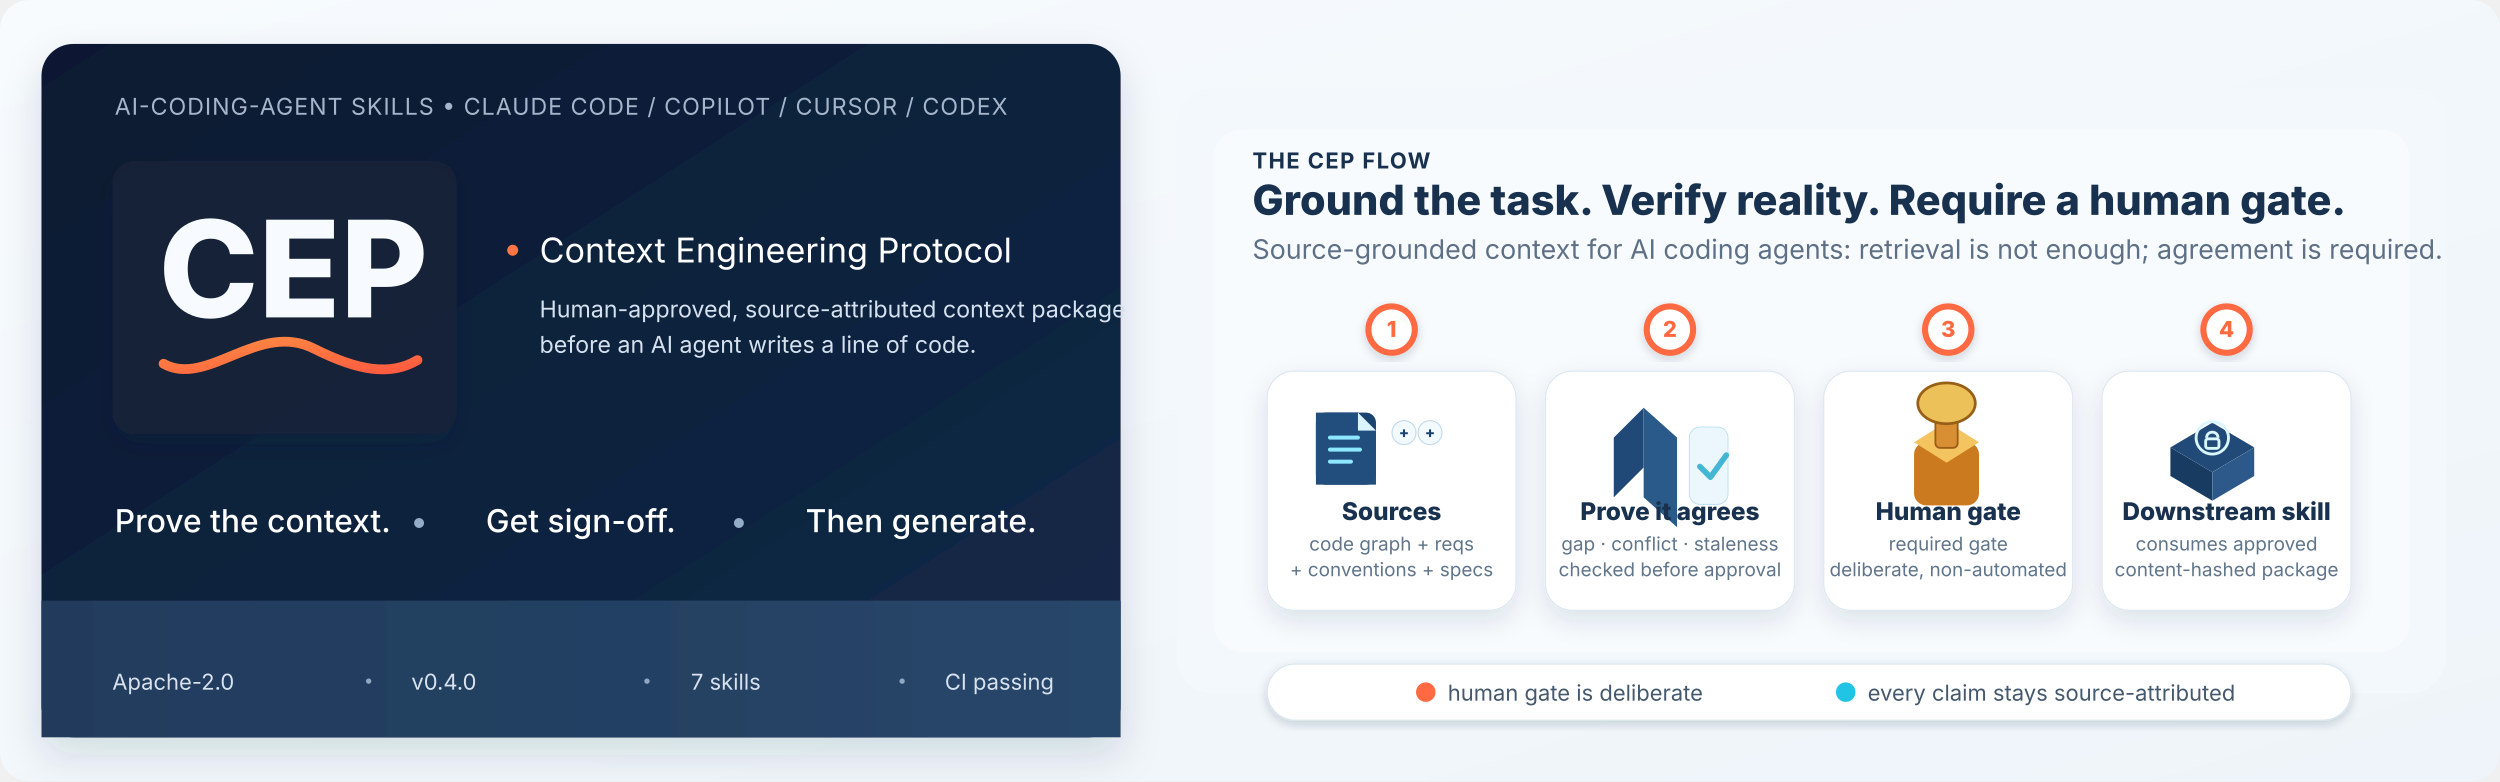
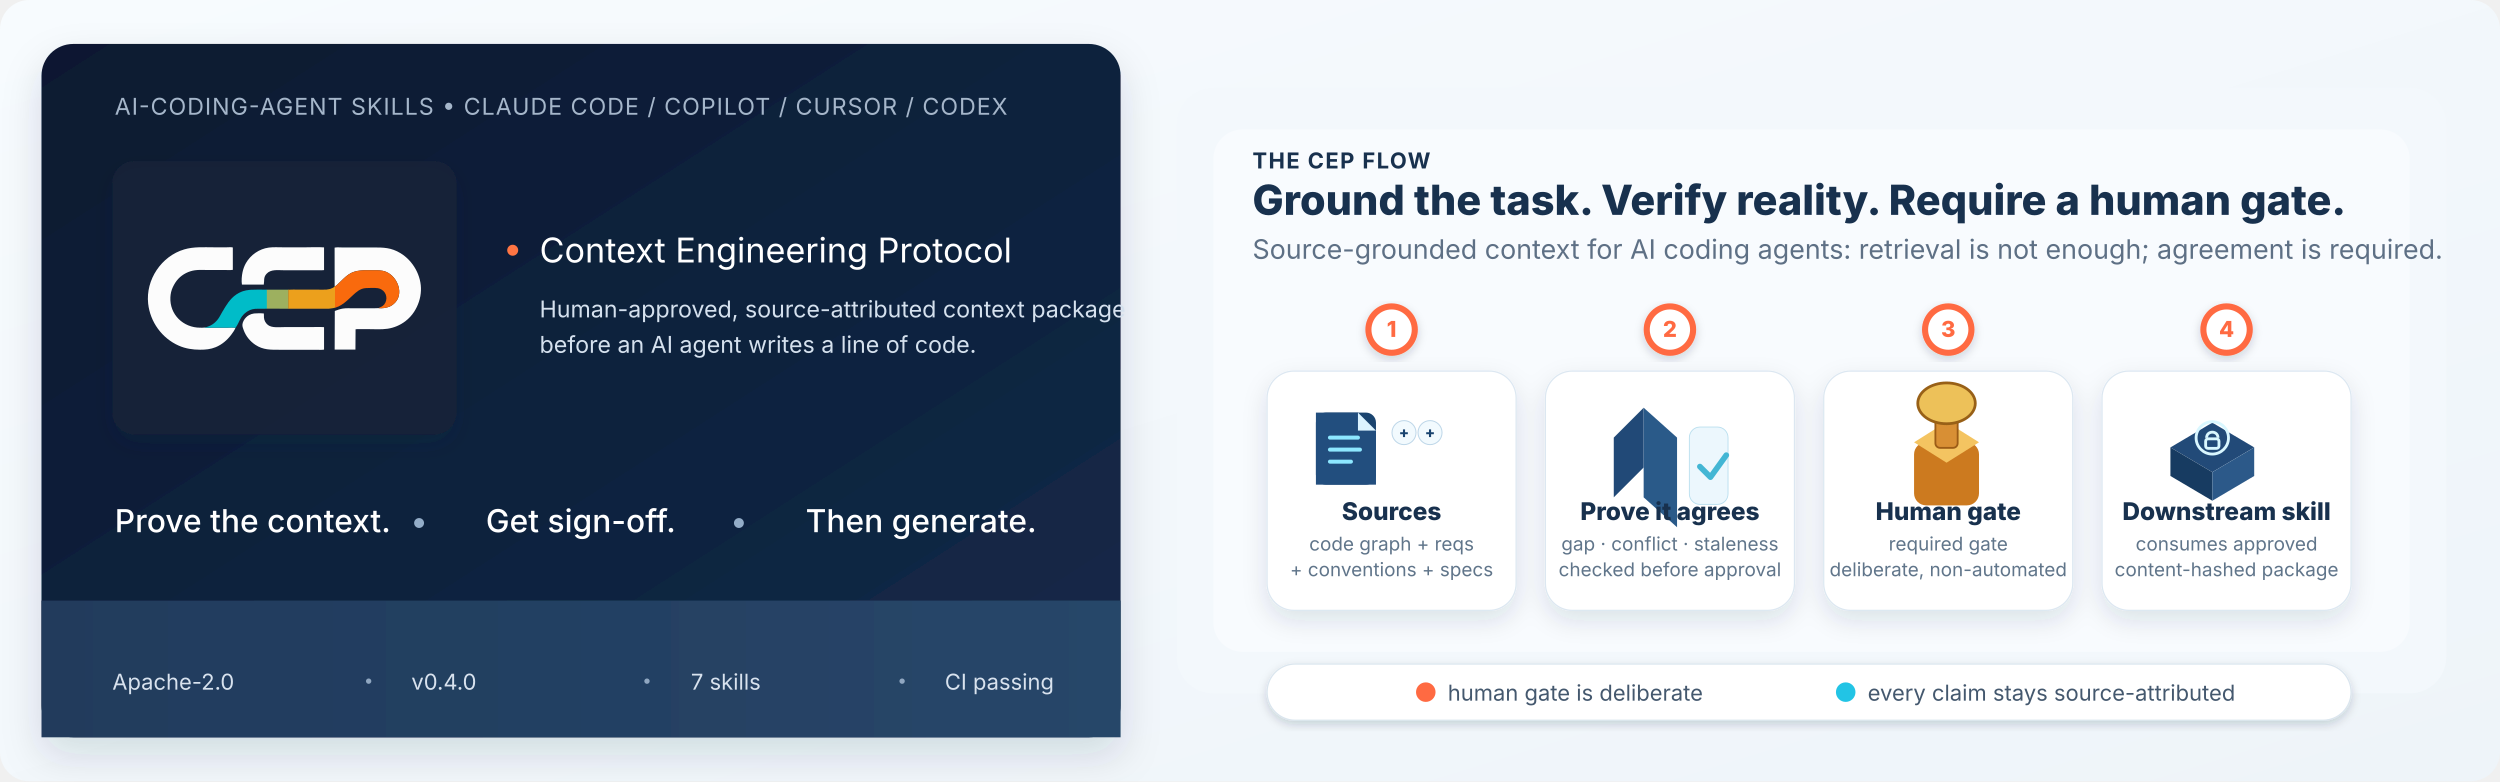
<svg xmlns="http://www.w3.org/2000/svg" width="1200" height="375" viewBox="0 0 2048 640" role="img" aria-labelledby="title desc">
  <defs>
    <linearGradient id="bg" x1="0" y1="0" x2="1" y2="1">
      <stop offset="0%" stop-color="#F7FBFE" />
      <stop offset="100%" stop-color="#EEF4F9" />
    </linearGradient>
    <linearGradient id="panelDark" x1="0" y1="0" x2="1" y2="1">
      <stop offset="0%" stop-color="#0C1930" />
      <stop offset="100%" stop-color="#132A49" />
    </linearGradient>
    <linearGradient id="footerDark" x1="0" y1="0" x2="1" y2="0">
      <stop offset="0%" stop-color="#213B5C" />
      <stop offset="100%" stop-color="#274669" />
    </linearGradient>
    <linearGradient id="orangeAccent" x1="0" y1="0" x2="1" y2="1">
      <stop offset="0%" stop-color="#FF8B44" />
      <stop offset="100%" stop-color="#FF5B3F" />
    </linearGradient>
    <linearGradient id="tealAccent" x1="0" y1="0" x2="1" y2="0">
      <stop offset="0%" stop-color="#22C4E5" />
      <stop offset="100%" stop-color="#5BD9EC" />
    </linearGradient>
    <filter id="shadow" x="-20%" y="-20%" width="140%" height="140%">
      <feDropShadow dx="0" dy="14" stdDeviation="16" flood-color="#10253D" flood-opacity="0.14" />
    </filter>
    <filter id="softShadow" x="-20%" y="-20%" width="140%" height="140%">
      <feDropShadow dx="0" dy="8" stdDeviation="10" flood-color="#16314D" flood-opacity="0.12" />
    </filter>
    <filter id="tinyShadow" x="-20%" y="-20%" width="140%" height="140%">
      <feDropShadow dx="0" dy="3" stdDeviation="4" flood-color="#10263f" flood-opacity="0.18" />
    </filter>
  </defs>
  <rect width="2048" height="640" rx="24" fill="url(#bg)" />
  <g filter="url(#shadow)">
    <rect x="34" y="36" width="884" height="568" rx="26" fill="url(#panelDark)" />
    <rect x="34" y="492" width="884" height="112" rx="0" fill="url(#footerDark)" />
  </g>
  <rect x="964" y="72" width="1040" height="496" rx="30" fill="#F3F8FC" />
  <rect x="994" y="106" width="980" height="428" rx="24" fill="#F8FBFE" />
  <text x="94" y="94" fill="#A5B6CA" font-family="Inter,Segoe UI,Arial,sans-serif" font-size="19" letter-spacing="0.8">AI-CODING-AGENT SKILLS • CLAUDE CODE / COPILOT / CURSOR / CODEX</text>
  <g transform="translate(92,132)" filter="url(#softShadow)">
    <rect width="282" height="224" rx="18" fill="#152238" opacity="0.95" />
-     <text x="38" y="128" fill="#F7FAFF" font-family="Inter,Segoe UI,Arial,sans-serif" font-size="110" font-weight="800">CEP</text>
-     <path d="M42 166 C78 186, 120 130, 166 154 C202 172, 228 176, 250 163" fill="none" stroke="url(#orangeAccent)" stroke-width="8" stroke-linecap="round" />
+     <svg x="24" y="65.5" width="234" height="93" viewBox="84.57 337.93 939.91 374.07" preserveAspectRatio="xMidYMid meet">
+       <defs>
+         <clipPath id="hero-cep-ribbon-clip" clipPathUnits="userSpaceOnUse">
+           <path d="M489 498.08C490.62 501.28 489.51 514.34 488 517.5C490.91 519.49 489.38 520.53 489.38 523.5C489.38 524.4 489.92 525.54 490 526.5C490.28 529.79 489.5 532.44 489.03 535.53C488.66 537.99 489.33 540.15 489.03 542.53C488.55 546.37 490.31 549.14 486 550.5C489.85 552.52 489 555.51 489 559.5C486.61 559.98 481.15 559.03 479.72 559.65C478.6 560.13 479.68 560.15 479 560.73C469.5 561.12 459.93 560.24 450.58 562.26C434.34 565.79 420.08 576.84 411.43 590.93C404.92 601.55 400.63 614.23 393.17 624.11C388.04 621.76 371.11 623.29 364.5 623.28C347.83 623.25 331.17 623.39 314.5 623.27C306.84 623.21 298.66 624.09 291.13 622.92C293.38 621.96 296.06 621.77 298.49 621C302.85 619.61 307.29 617.93 311.41 615.91C319.42 612 326.59 605.56 332.48 598.96C339.84 590.7 344.49 580.09 350.12 570.64C362.59 549.69 375.03 528.14 395.64 514.09C417.44 499.22 437.91 497.86 463.5 497.87C471.96 497.87 480.56 497.58 489 498.08ZM515 557.72C514.17 558.48 513.33 559.24 512.5 560C511.17 560 509.83 560 508.5 560C508 559.24 507.5 558.48 507 557.72C509.67 557.72 512.33 557.72 515 557.72ZM519 559.83C519.83 559.89 520.67 559.94 521.5 560C521.67 560.22 521.83 560.44 522 560.67C519.67 560.67 517.33 560.67 515 560.67C515.17 560.45 515.33 560.22 515.5 560C516.67 559.94 517.83 559.89 519 559.83Z" clip-rule="evenodd" />
+           <path d="M489 498.08C499.67 498.08 510.33 498.08 521 498.08C517 498.55 513 499.03 509 499.5C512.67 499.83 516.33 500.17 520 500.5C516.33 501.83 512.67 503.17 509 504.5C508.5 506.33 508 508.17 507.5 510C506 509.17 504.5 508.33 503 507.5C503 509.64 502.31 511.7 502.22 513.66C502.18 514.44 502.79 514.96 502.78 515.66C502.77 516.71 502.19 517.49 502.03 518.53C501.69 520.8 502.31 523.2 501.97 525.47C501.86 526.17 501.24 527 501.22 527.66C501.1 530.77 502.67 534.55 502.78 537.66C502.9 540.77 501.81 540.62 503.5 544C506.04 543.2 505.91 542.76 506.5 540C507.67 541.17 508.83 542.33 510 543.5C508.92 544.53 510.63 544.06 509.31 544.75C508.63 545.11 508.11 544.21 507.53 544.41C506.9 544.62 506.91 545.49 506.28 545.78C505.43 546.18 503.93 546.3 503 546.5C505.9 547.41 505.54 548.95 507 550.5C507.83 549 508.67 547.5 509.5 546C512.53 551.78 513.46 550.19 514.5 545C514.88 549.17 515.26 553.33 515.63 557.5C520.42 557.83 525.21 558.17 530 558.5C526.33 558.94 522.67 559.39 519 559.83C517.83 559.89 516.67 559.94 515.5 560C515.33 560.22 515.17 560.45 515 560.67C503 560.69 491 560.71 479 560.73C479.68 560.15 478.6 560.13 479.72 559.65C481.15 559.03 486.61 559.98 489 559.5C489 555.51 489.85 552.52 486 550.5C490.31 549.14 488.55 546.37 489.03 542.53C489.33 540.15 488.66 537.99 489.03 535.53C489.5 532.44 490.28 529.79 490 526.5C489.92 525.54 489.38 524.4 489.38 523.5C489.38 520.53 490.91 519.49 488 517.5C489.51 514.34 490.62 501.28 489 498.08ZM503.5 519C504.33 520.17 505.17 521.33 506 522.5C503.26 522.46 503.13 521.72 503.5 519ZM516.5 527C516.6 530.02 517.11 531.44 514 531.5C515.01 529.39 515.01 528.55 516.5 527ZM521.57 547C521.57 549.5 521.57 552 521.57 554.5C518.8 553.72 518.07 552.22 517 549.5C518.52 548.67 520.05 547.83 521.57 547ZM504 556.5C501.79 556.23 502.43 556.13 501 557.5C503.21 557.77 502.57 557.87 504 556.5ZM515 557.72C512.33 557.72 509.67 557.72 507 557.72C507.5 558.48 508 559.24 508.5 560C509.83 560 511.17 560 512.5 560C513.33 559.24 514.17 558.48 515 557.72Z" clip-rule="evenodd" />
+           <path d="M521 498.08C534 498.07 547 498.07 560 498.07C561.09 498.88 562.17 499.69 563.26 500.5C563.32 503.39 564.05 505.73 564.35 508.5C564.63 511.15 564.06 513.86 564.09 516.5C564.19 525.61 564.2 534.33 563.71 543.5C563.41 548.95 564.79 555 563.08 560.17C558.22 560.11 553.36 560.06 548.5 560C548.33 560.25 548.17 560.49 548 560.74C539.33 560.71 530.67 560.69 522 560.67C521.83 560.44 521.67 560.22 521.5 560C520.67 559.94 519.83 559.89 519 559.83C522.67 559.39 526.33 558.94 530 558.5C525.21 558.17 520.42 557.83 515.63 557.5C515.26 553.33 514.88 549.17 514.5 545C513.46 550.19 512.53 551.78 509.5 546C508.67 547.5 507.83 549 507 550.5C505.54 548.95 505.9 547.41 503 546.5C503.93 546.3 505.43 546.18 506.28 545.78C506.91 545.49 506.9 544.62 507.53 544.41C508.11 544.21 508.63 545.11 509.31 544.75C510.63 544.06 508.92 544.53 510 543.5C508.83 542.33 507.67 541.17 506.5 540C505.91 542.76 506.04 543.2 503.5 544C501.81 540.62 502.9 540.77 502.78 537.66C502.67 534.55 501.1 530.77 501.22 527.66C501.24 527 501.86 526.17 501.97 525.47C502.31 523.2 501.69 520.8 502.03 518.53C502.19 517.49 502.77 516.71 502.78 515.66C502.79 514.96 502.18 514.44 502.22 513.66C502.31 511.7 503 509.64 503 507.5C504.5 508.33 506 509.17 507.5 510C508 508.17 508.5 506.33 509 504.5C512.67 503.17 516.33 501.83 520 500.5C516.33 500.17 512.67 499.83 509 499.5C513 499.03 517 498.55 521 498.08ZM564 498.06C565.71 498.05 567.42 498.05 569.13 498.04C567.59 498.42 566.04 498.81 564.5 499.19C564.33 498.82 564.17 498.44 564 498.06ZM503.5 519C503.13 521.72 503.26 522.46 506 522.5C505.17 521.33 504.33 520.17 503.5 519ZM516.5 527C515.01 528.55 515.01 529.39 514 531.5C517.11 531.44 516.6 530.02 516.5 527ZM521.57 547C520.05 547.83 518.52 548.67 517 549.5C518.07 552.22 518.8 553.72 521.57 554.5C521.57 552 521.57 549.5 521.57 547ZM504 556.5C502.57 557.87 503.21 557.77 501 557.5C502.43 556.13 501.79 556.23 504 556.5Z" clip-rule="evenodd" />
+           <path d="M713 492.29C713.61 492.14 714.22 491.99 714.84 491.83C715.11 492.05 715.38 492.28 715.65 492.5C715.27 493.01 714.88 493.52 714.5 494.02C714 493.45 713.5 492.87 713 492.29ZM704.84 495.76C705.1 497.01 705.35 498.25 705.6 499.5C707.12 501.07 713.66 508.42 707.97 508.5C709.07 511.15 708.62 513.54 709.25 516.3C709.59 517.82 711.17 519.1 711.42 520.5C711.52 521.1 710.94 521.77 711.07 522.46C711.36 524.01 712.9 525.25 713.84 526.5C713.37 527.87 713.08 530.38 712.56 531.43C712.2 532.18 711.3 532.65 710.87 533.49C709.79 535.57 710.4 538.1 709.65 540.23C707.79 545.48 704.47 542.83 706.1 550.5C706.68 550.69 708.76 551.08 709.15 551.42C709.94 552.09 709.5 553.38 710.04 554.26C710.69 555.29 713.96 558.09 714.96 558.87C711.98 559.32 708.99 559.77 706.01 560.22C704.5 560.07 703 559.91 701.5 559.76C701.33 560.08 701.17 560.4 701 560.73C659.33 560.74 617.67 560.75 576 560.76C571.69 560.56 567.39 560.37 563.08 560.17C564.79 555 563.41 548.95 563.71 543.5C564.2 534.33 564.19 525.61 564.09 516.5C564.06 513.86 564.63 511.15 564.35 508.5C564.05 505.73 563.32 503.39 563.26 500.5C562.17 499.69 561.09 498.88 560 498.07C561.33 498.06 562.67 498.06 564 498.06C564.17 498.44 564.33 498.82 564.5 499.19C566.04 498.81 567.59 498.42 569.13 498.04C579.15 497.24 589.44 497.82 599.5 497.79C620.83 497.74 642.17 497.82 663.5 497.79C673.39 497.77 683.62 498.55 693.46 497.67C697.31 497.33 701.04 496.19 704.84 495.76Z" clip-rule="evenodd" />
+           <path d="M863.84 558.84C871.09 555.37 877.91 553.56 883.31 546.8C895.55 531.47 891.93 507.78 874.69 497.81C871.16 495.77 867.43 493.98 863.37 493.3C852.86 491.54 833.49 492.25 822.5 492.88C803.79 493.95 790.81 506.42 777.87 518.4C759.29 535.63 741.22 554.55 714.96 558.87C713.96 558.09 710.69 555.29 710.04 554.26C709.5 553.38 709.94 552.09 709.15 551.42C708.76 551.08 706.68 550.69 706.1 550.5C704.47 542.83 707.79 545.48 709.65 540.23C710.4 538.1 709.79 535.57 710.87 533.49C711.3 532.65 712.2 532.18 712.56 531.43C713.08 530.38 713.37 527.87 713.84 526.5C712.9 525.25 711.36 524.01 711.07 522.46C710.94 521.77 711.52 521.1 711.42 520.5C711.17 519.1 709.59 517.82 709.25 516.3C708.62 513.54 709.07 511.15 707.97 508.5C713.66 508.42 707.12 501.07 705.6 499.5C705.35 498.25 705.1 497.01 704.84 495.76C707.56 494.6 710.28 493.45 713 492.29C713.5 492.87 714 493.45 714.5 494.02C714.88 493.52 715.27 493.01 715.65 492.5C715.38 492.28 715.11 492.05 714.84 491.83C716.58 490.29 718.32 488.76 720.06 487.22C725.5 485.64 730.22 479.78 734.38 475.91C744.76 466.28 754.47 455.67 766.23 447.7C789.56 431.89 816.62 434.1 843.5 434.09C859.12 434.09 874.68 432.98 889.42 439.12C928.19 455.28 950.8 513.95 915.17 544.65C911.03 548.22 906.37 551.67 901.28 553.76C889.36 558.64 876.61 560.1 863.84 558.84ZM563.08 560.17C567.39 560.37 571.69 560.56 576 560.76C566.67 560.75 557.33 560.75 548 560.74C548.17 560.49 548.33 560.25 548.5 560C553.36 560.06 558.22 560.11 563.08 560.17ZM706.01 560.22C704.34 560.39 702.67 560.56 701 560.73C701.17 560.4 701.33 560.08 701.5 559.76C703 559.91 704.5 560.07 706.01 560.22Z" clip-rule="evenodd" />
+         </clipPath>
+       </defs>
+       <path d="M291.13 622.92C298.66 624.09 306.84 623.21 314.5 623.27C331.17 623.39 347.83 623.25 364.5 623.28C371.11 623.29 388.04 621.76 393.17 624.11C389.94 632.1 384.3 639.79 379.14 646.67C365.84 664.41 348.65 678.99 328.03 687.51C311.29 694.44 294.43 695.9 276.5 695.88C252.41 695.86 229 692.36 206.79 682.66C150.99 658.3 112.12 604.34 105.5 544.01C96.89 465.52 148.95 387.42 224.66 365.25C255.79 356.14 288.41 358.31 320.5 358.4C335.17 358.44 349.83 358.32 364.5 358.41C370.89 358.45 378.36 357.34 384.5 358.93C384.5 383.51 384.5 408.1 384.5 432.68C375.41 434.02 365.7 433.17 356.5 433.18C337.17 433.21 317.83 433.17 298.5 433.16C285.6 433.16 272.29 432.21 259.5 434.09C239.02 437.09 219.62 446.79 205.28 461.78C197.29 470.13 191.56 479.78 186.63 490.16C181.93 500.05 179.39 511.6 178.8 522.5C175.72 579.9 221.15 623.52 277.5 623.3C282.01 623.29 286.66 623.56 291.13 622.92ZM685.1 358.68C685.1 383.62 685.1 408.56 685.1 433.5C680.02 434.43 674.68 433.99 669.5 434.01C659.83 434.04 650.17 434.04 640.5 434.04C611.17 434.04 581.83 434.01 552.5 434.03C533.21 434.04 509.74 429.95 495.44 445.94C484.88 457.76 488.89 467.87 486.5 481.36C462.5 481.36 438.5 481.36 414.5 481.36C412.49 469.39 413.88 452.02 416.53 440.09C418.85 429.67 422.46 419.58 427.78 410.29C443.31 383.17 471.58 363.62 502.68 359.38C518.37 357.24 534.71 358.47 550.5 358.45C574.5 358.42 598.5 358.5 622.5 358.48C643.22 358.46 664.44 357.14 685.1 358.68ZM863.84 558.84C876.61 560.1 889.36 558.64 901.28 553.76C906.37 551.67 911.03 548.22 915.17 544.65C950.8 513.95 928.19 455.28 889.42 439.12C874.68 432.98 859.12 434.09 843.5 434.09C816.62 434.1 789.56 431.89 766.23 447.7C754.47 455.67 744.76 466.28 734.38 475.91C730.22 479.78 725.5 485.64 720.06 487.22C720 444.65 719.94 402.07 719.88 359.5C727.26 357.79 735.88 358.85 743.5 358.86C758.17 358.86 772.83 358.86 787.5 358.86C806.83 358.86 826.17 358.87 845.5 358.88C880.59 358.9 905.8 358.89 936.83 377.64C978.47 402.8 1006.56 452.5 1004.36 501.5C1003.24 526.62 995.29 550.16 981.67 571.2C974.19 582.75 964.17 593.39 953.27 601.77C936.19 614.89 915.75 623.56 894.46 626.72C873.25 629.87 850.9 628.04 829.5 628.04C820.83 628.04 812.17 628.01 803.5 628.03C798.68 628.04 793.68 627.65 788.97 628.5C788.81 650.86 788.66 673.22 788.5 695.59C765.68 695.56 742.86 695.53 720.04 695.5C720.19 653.05 720.35 610.61 720.5 568.16C728.91 565.04 737.75 561.77 746.63 560.35C758.11 558.51 769.91 559.31 781.5 559.29C799.5 559.25 817.5 559.33 835.5 559.26C844.93 559.22 854.44 559.63 863.84 558.84ZM486.75 576.5C487.27 581.15 486.72 585.83 487.11 590.5C487.87 599.7 492.93 608.7 500.19 614.34C513.59 624.77 538.28 621.21 554.5 621.29C583.16 621.44 611.83 621.33 640.5 621.31C655.26 621.3 670.39 620.37 685.1 621.55C685.1 646.2 685.1 670.85 685.1 695.5C677.27 697 668.5 696.05 660.5 696.05C645.5 696.05 630.5 696.05 615.5 696.05C589.83 696.04 564.17 696.06 538.5 696.05C508.94 696.04 484.41 696.83 458.74 679.74C441.66 668.37 428.08 651.9 420.79 632.7C418.62 627.01 415.73 619.67 416.03 613.5C416.42 605.19 422.13 595.13 427.96 589.45C431.07 586.42 434.33 583.69 438.2 581.66C443.41 578.93 448.84 577.12 454.71 576.41C462.24 575.49 479.34 575.43 486.75 576.5Z" fill="#fcfcfc" fill-rule="evenodd" />
+       <g clip-path="url(#hero-cep-ribbon-clip)">
+         <rect x="291.13" y="413.99" width="205.99" height="230.12" fill="#04bcc8" />
+         <rect x="496.52" y="413.99" width="71.20" height="230.12" fill="#9db05f" />
+         <rect x="567.13" y="413.99" width="154.64" height="230.12" fill="#eca01f" />
+         <rect x="721.17" y="413.99" width="211.81" height="230.12" fill="#f96a08" />
+       </g>
+     </svg>
  </g>
  <circle cx="420" cy="205" r="4.5" fill="#FF7543" />
  <text x="442" y="215" fill="#FFFFFF" font-family="Inter,Segoe UI,Arial,sans-serif" font-size="28">Context Engineering Protocol</text>
  <text x="442" y="260" fill="#D5E1EE" font-family="Inter,Segoe UI,Arial,sans-serif" font-size="19">Human-approved, source-attributed context package</text>
  <text x="442" y="289" fill="#D5E1EE" font-family="Inter,Segoe UI,Arial,sans-serif" font-size="19">before an AI agent writes a line of code.</text>
  <text x="94" y="436" fill="#FFFFFF" font-family="Inter,Segoe UI,Arial,sans-serif" font-size="26" font-weight="500">Prove the context.</text>
  <text x="336" y="436" fill="#93ADC8" font-family="Inter,Segoe UI,Arial,sans-serif" font-size="26">•</text>
  <text x="398" y="436" fill="#FFFFFF" font-family="Inter,Segoe UI,Arial,sans-serif" font-size="26" font-weight="500">Get sign-off.</text>
  <text x="598" y="436" fill="#93ADC8" font-family="Inter,Segoe UI,Arial,sans-serif" font-size="26">•</text>
  <text x="660" y="436" fill="#FFFFFF" font-family="Inter,Segoe UI,Arial,sans-serif" font-size="26" font-weight="500">Then generate.</text>
  <text x="92" y="565" fill="#D8E2EE" font-family="Inter,Segoe UI,Arial,sans-serif" font-size="18">Apache-2.0</text>
  <circle cx="302" cy="558" r="2.2" fill="#90A7C1" />
  <text x="337" y="565" fill="#D8E2EE" font-family="Inter,Segoe UI,Arial,sans-serif" font-size="18">v0.4.0</text>
  <circle cx="530" cy="558" r="2.2" fill="#90A7C1" />
  <text x="566" y="565" fill="#D8E2EE" font-family="Inter,Segoe UI,Arial,sans-serif" font-size="18">7 skills</text>
  <circle cx="739" cy="558" r="2.2" fill="#90A7C1" />
  <text x="774" y="565" fill="#D8E2EE" font-family="Inter,Segoe UI,Arial,sans-serif" font-size="18">CI passing</text>
  <text x="1026" y="138" fill="#18314E" font-family="Inter,Segoe UI,Arial,sans-serif" font-size="18" font-weight="700" letter-spacing="1.15">THE CEP FLOW</text>
  <text x="1026" y="176" fill="#18314E" font-family="Inter,Segoe UI,Arial,sans-serif" font-size="34" font-weight="800">Ground the task. Verify reality. Require a human gate.</text>
  <text x="1026" y="212" fill="#5E7085" font-family="Inter,Segoe UI,Arial,sans-serif" font-size="22">Source-grounded context for AI coding agents: retrieval is not enough; agreement is required.</text>
  <path d="M1120 270 H1805" fill="none" stroke="url(#tealAccent)" stroke-width="6" stroke-linecap="round" />
  <g filter="url(#tinyShadow)">
    <circle cx="1140" cy="270" r="19" fill="#FFFFFF" stroke="#FF6A42" stroke-width="5" />
    <circle cx="1368" cy="270" r="19" fill="#FFFFFF" stroke="#FF6A42" stroke-width="5" />
    <circle cx="1596" cy="270" r="19" fill="#FFFFFF" stroke="#FF6A42" stroke-width="5" />
    <circle cx="1824" cy="270" r="19" fill="#FFFFFF" stroke="#FF6A42" stroke-width="5" />
  </g>
  <g font-family="Inter,Segoe UI,Arial,sans-serif" font-size="18" font-weight="800" fill="#FF6A42" text-anchor="middle">
    <text x="1140" y="276">1</text>
    <text x="1368" y="276">2</text>
    <text x="1596" y="276">3</text>
    <text x="1824" y="276">4</text>
  </g>
  <g filter="url(#softShadow)">
    <rect x="1038" y="304" width="204" height="196" rx="22" fill="#FFFFFF" stroke="#DCE7F1" />
    <rect x="1266" y="304" width="204" height="196" rx="22" fill="#FFFFFF" stroke="#DCE7F1" />
    <rect x="1494" y="304" width="204" height="196" rx="22" fill="#FFFFFF" stroke="#DCE7F1" />
    <rect x="1722" y="304" width="204" height="196" rx="22" fill="#FFFFFF" stroke="#DCE7F1" />
  </g>
  <g transform="translate(1078,338) scale(0.82)">
    <rect x="0" y="0" width="60" height="72" rx="10" fill="#1A446F" />
    <path d="M42 0 L60 18 L60 72 L0 72 L0 0 Z" fill="#224E7E" />
    <path d="M42 0 L42 18 L60 18" fill="#DBF3FF" />
    <line x1="14" y1="25" x2="42" y2="25" stroke="#8DE7FF" stroke-width="4" stroke-linecap="round" />
    <line x1="14" y1="37" x2="44" y2="37" stroke="#8DE7FF" stroke-width="4" stroke-linecap="round" />
    <line x1="14" y1="49" x2="35" y2="49" stroke="#8DE7FF" stroke-width="4" stroke-linecap="round" />
    <circle cx="88" cy="20" r="12" fill="#F2FAFE" stroke="#BDD6E8" />
    <text x="88" y="25" text-anchor="middle" fill="#1A446F" font-family="Inter,Segoe UI,Arial,sans-serif" font-size="15" font-weight="800">+</text>
    <circle cx="114" cy="20" r="12" fill="#F2FAFE" stroke="#BDD6E8" />
    <text x="114" y="25" text-anchor="middle" fill="#1A446F" font-family="Inter,Segoe UI,Arial,sans-serif" font-size="15" font-weight="800">+</text>
  </g>
  <g transform="translate(1322,334) scale(0.72)">
    <path d="M0 34 L34 0 L34 68 L0 102 Z" fill="#214977" />
    <path d="M34 0 L72 34 L72 136 L34 102 Z" fill="#2A5A89" />
    <rect x="86" y="22" width="44" height="88" rx="12" fill="#ECF7FD" stroke="#B8DEEE" />
    <path d="M98 67 L110 79 L128 54" fill="none" stroke="#43B6D4" stroke-width="6.5" stroke-linecap="round" stroke-linejoin="round" />
  </g>
  <g transform="translate(1568,338) scale(0.76)">
    <rect x="0" y="32" width="70" height="68" rx="13" fill="#CC7A1F" />
    <path d="M0 32 L35 10 L70 32 L35 54 Z" fill="#F4C461" />
    <rect x="23" y="-6" width="24" height="44" rx="5" fill="#D88F34" stroke="#9C5C16" stroke-width="2" />
    <ellipse cx="35" cy="-10" rx="31" ry="22" fill="#EDC159" stroke="#986017" stroke-width="3" />
  </g>
  <g transform="translate(1778,340) scale(0.78)">
    <path d="M0 34 L44 8 L88 34 L44 60 Z" fill="#224A78" />
    <path d="M0 34 L0 64 L44 90 L44 60 Z" fill="#173B61" />
    <path d="M44 60 L88 34 L88 64 L44 90 Z" fill="#2C5989" />
    <circle cx="44" cy="24" r="17" fill="none" stroke="#D9F7FF" stroke-width="3" />
    <rect x="37" y="25" width="14" height="10" rx="2.5" fill="none" stroke="#D9F7FF" stroke-width="3" />
    <path d="M38 24 C38 16, 50 16, 50 24" fill="none" stroke="#D9F7FF" stroke-width="3" />
  </g>
  <g font-family="Inter,Segoe UI,Arial,sans-serif">
    <text x="1140" y="426" text-anchor="middle" fill="#18314E" font-size="20" font-weight="800">Sources</text>
    <text x="1140" y="451" text-anchor="middle" fill="#60758A" font-size="15.5">code graph + reqs</text>
    <text x="1140" y="472" text-anchor="middle" fill="#60758A" font-size="15.5">+ conventions + specs</text>
    <text x="1368" y="426" text-anchor="middle" fill="#18314E" font-size="20" font-weight="800">Prove it agrees</text>
    <text x="1368" y="451" text-anchor="middle" fill="#60758A" font-size="15.5">gap · conflict · staleness</text>
    <text x="1368" y="472" text-anchor="middle" fill="#60758A" font-size="15.5">checked before approval</text>
    <text x="1596" y="426" text-anchor="middle" fill="#18314E" font-size="20" font-weight="800">Human gate</text>
    <text x="1596" y="451" text-anchor="middle" fill="#60758A" font-size="15.5">required gate</text>
    <text x="1596" y="472" text-anchor="middle" fill="#60758A" font-size="15.5">deliberate, non-automated</text>
    <text x="1824" y="426" text-anchor="middle" fill="#18314E" font-size="20" font-weight="800">Downstream skill</text>
    <text x="1824" y="451" text-anchor="middle" fill="#60758A" font-size="15.5">consumes approved</text>
    <text x="1824" y="472" text-anchor="middle" fill="#60758A" font-size="15.5">content-hashed package</text>
  </g>
  <g filter="url(#tinyShadow)">
    <rect x="1038" y="544" width="888" height="46" rx="23" fill="#FFFFFF" stroke="#DAE5EE" />
  </g>
  <circle cx="1168" cy="567" r="8" fill="#FF6A42" />
  <text x="1186" y="574" fill="#44586E" font-family="Inter,Segoe UI,Arial,sans-serif" font-size="18">human gate is deliberate</text>
  <circle cx="1512" cy="567" r="8" fill="#22C4E5" />
  <text x="1530" y="574" fill="#44586E" font-family="Inter,Segoe UI,Arial,sans-serif" font-size="18">every claim stays source-attributed</text>
</svg>
